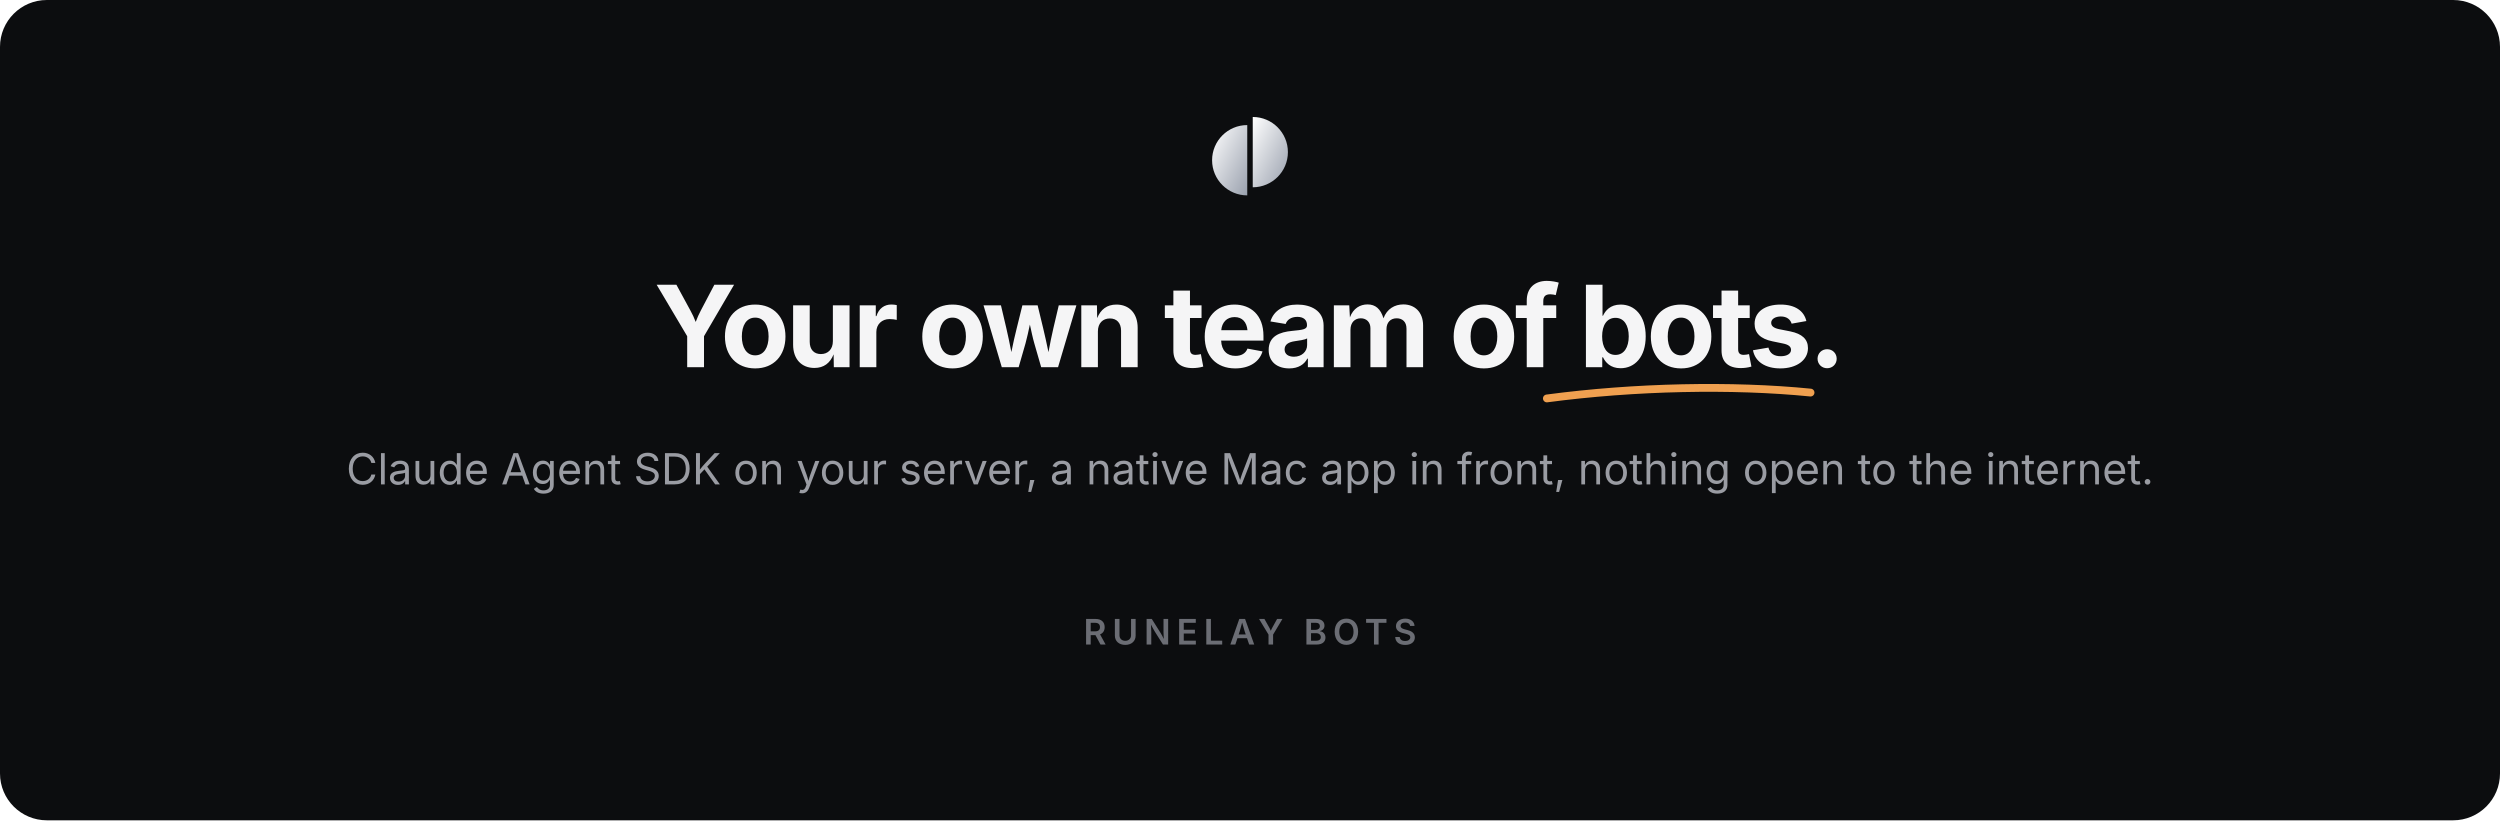
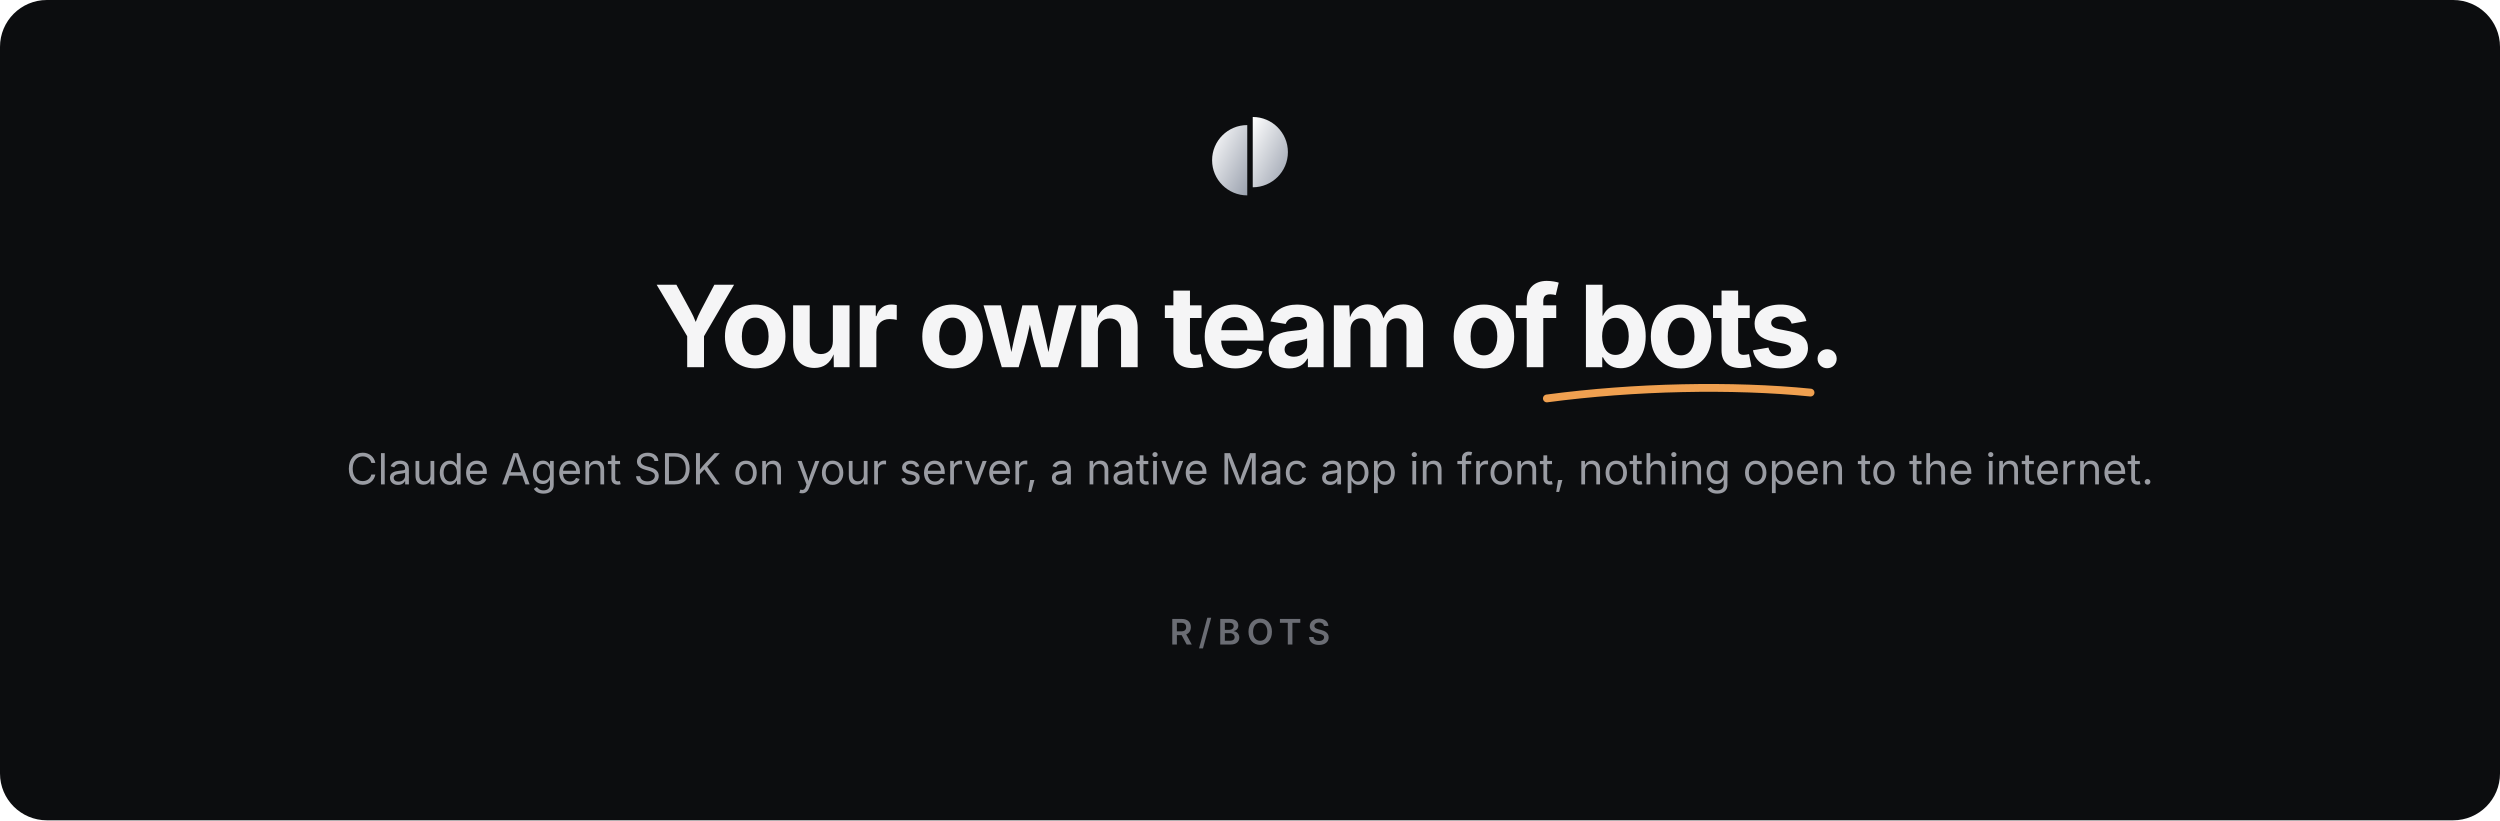
<svg xmlns="http://www.w3.org/2000/svg" width="1280" height="420" viewBox="0 0 1280 420">
  <rect width="1280" height="420" rx="24" fill="#0c0d0f" />
  <svg x="604" y="44" width="72" height="72" viewBox="0 0 1024 1024">
    <defs>
      <linearGradient id="s" x1="0" y1="0" x2="1" y2="1">
        <stop offset="0" stop-color="#ffffff" />
        <stop offset="1" stop-color="#9aa1ae" />
      </linearGradient>
    </defs>
    <rect width="1024" height="1024" rx="230" fill="#0c0d0f" />
    <path d="M492 285A256 256 0 0 0 492 797Z" fill="url(#s)" />
    <path d="M532 226A256 256 0 0 1 532 738Z" fill="url(#s)" />
  </svg>
  <text x="640" y="188" text-anchor="middle" font-family="-apple-system, BlinkMacSystemFont, &quot;Segoe UI&quot;, Inter, Helvetica, Arial, sans-serif" font-size="58" font-weight="700" letter-spacing="-2" fill="#f5f5f6">Your own team of bots.</text>
  <path d="M792 204c45-6 95-7 135-3" fill="none" stroke="#f0a050" stroke-width="4" stroke-linecap="round" />
  <text x="640" y="248" text-anchor="middle" font-family="-apple-system, BlinkMacSystemFont, &quot;Segoe UI&quot;, Inter, Helvetica, Arial, sans-serif" font-size="22" fill="#9a9ca3">Claude Agent SDK on your server, a native Mac app in front, nothing open to the internet.</text>
-   <text x="640" y="330" text-anchor="middle" font-family="-apple-system, BlinkMacSystemFont, &quot;Segoe UI&quot;, Inter, Helvetica, Arial, sans-serif" font-size="18" font-weight="600" letter-spacing="3" fill="#6b6d74">RUNELAY BOTS</text>
+   <text x="640" y="330" text-anchor="middle" font-family="-apple-system, BlinkMacSystemFont, &quot;Segoe UI&quot;, Inter, Helvetica, Arial, sans-serif" font-size="18" font-weight="600" letter-spacing="3" fill="#6b6d74">R/BOTS</text>
</svg>
